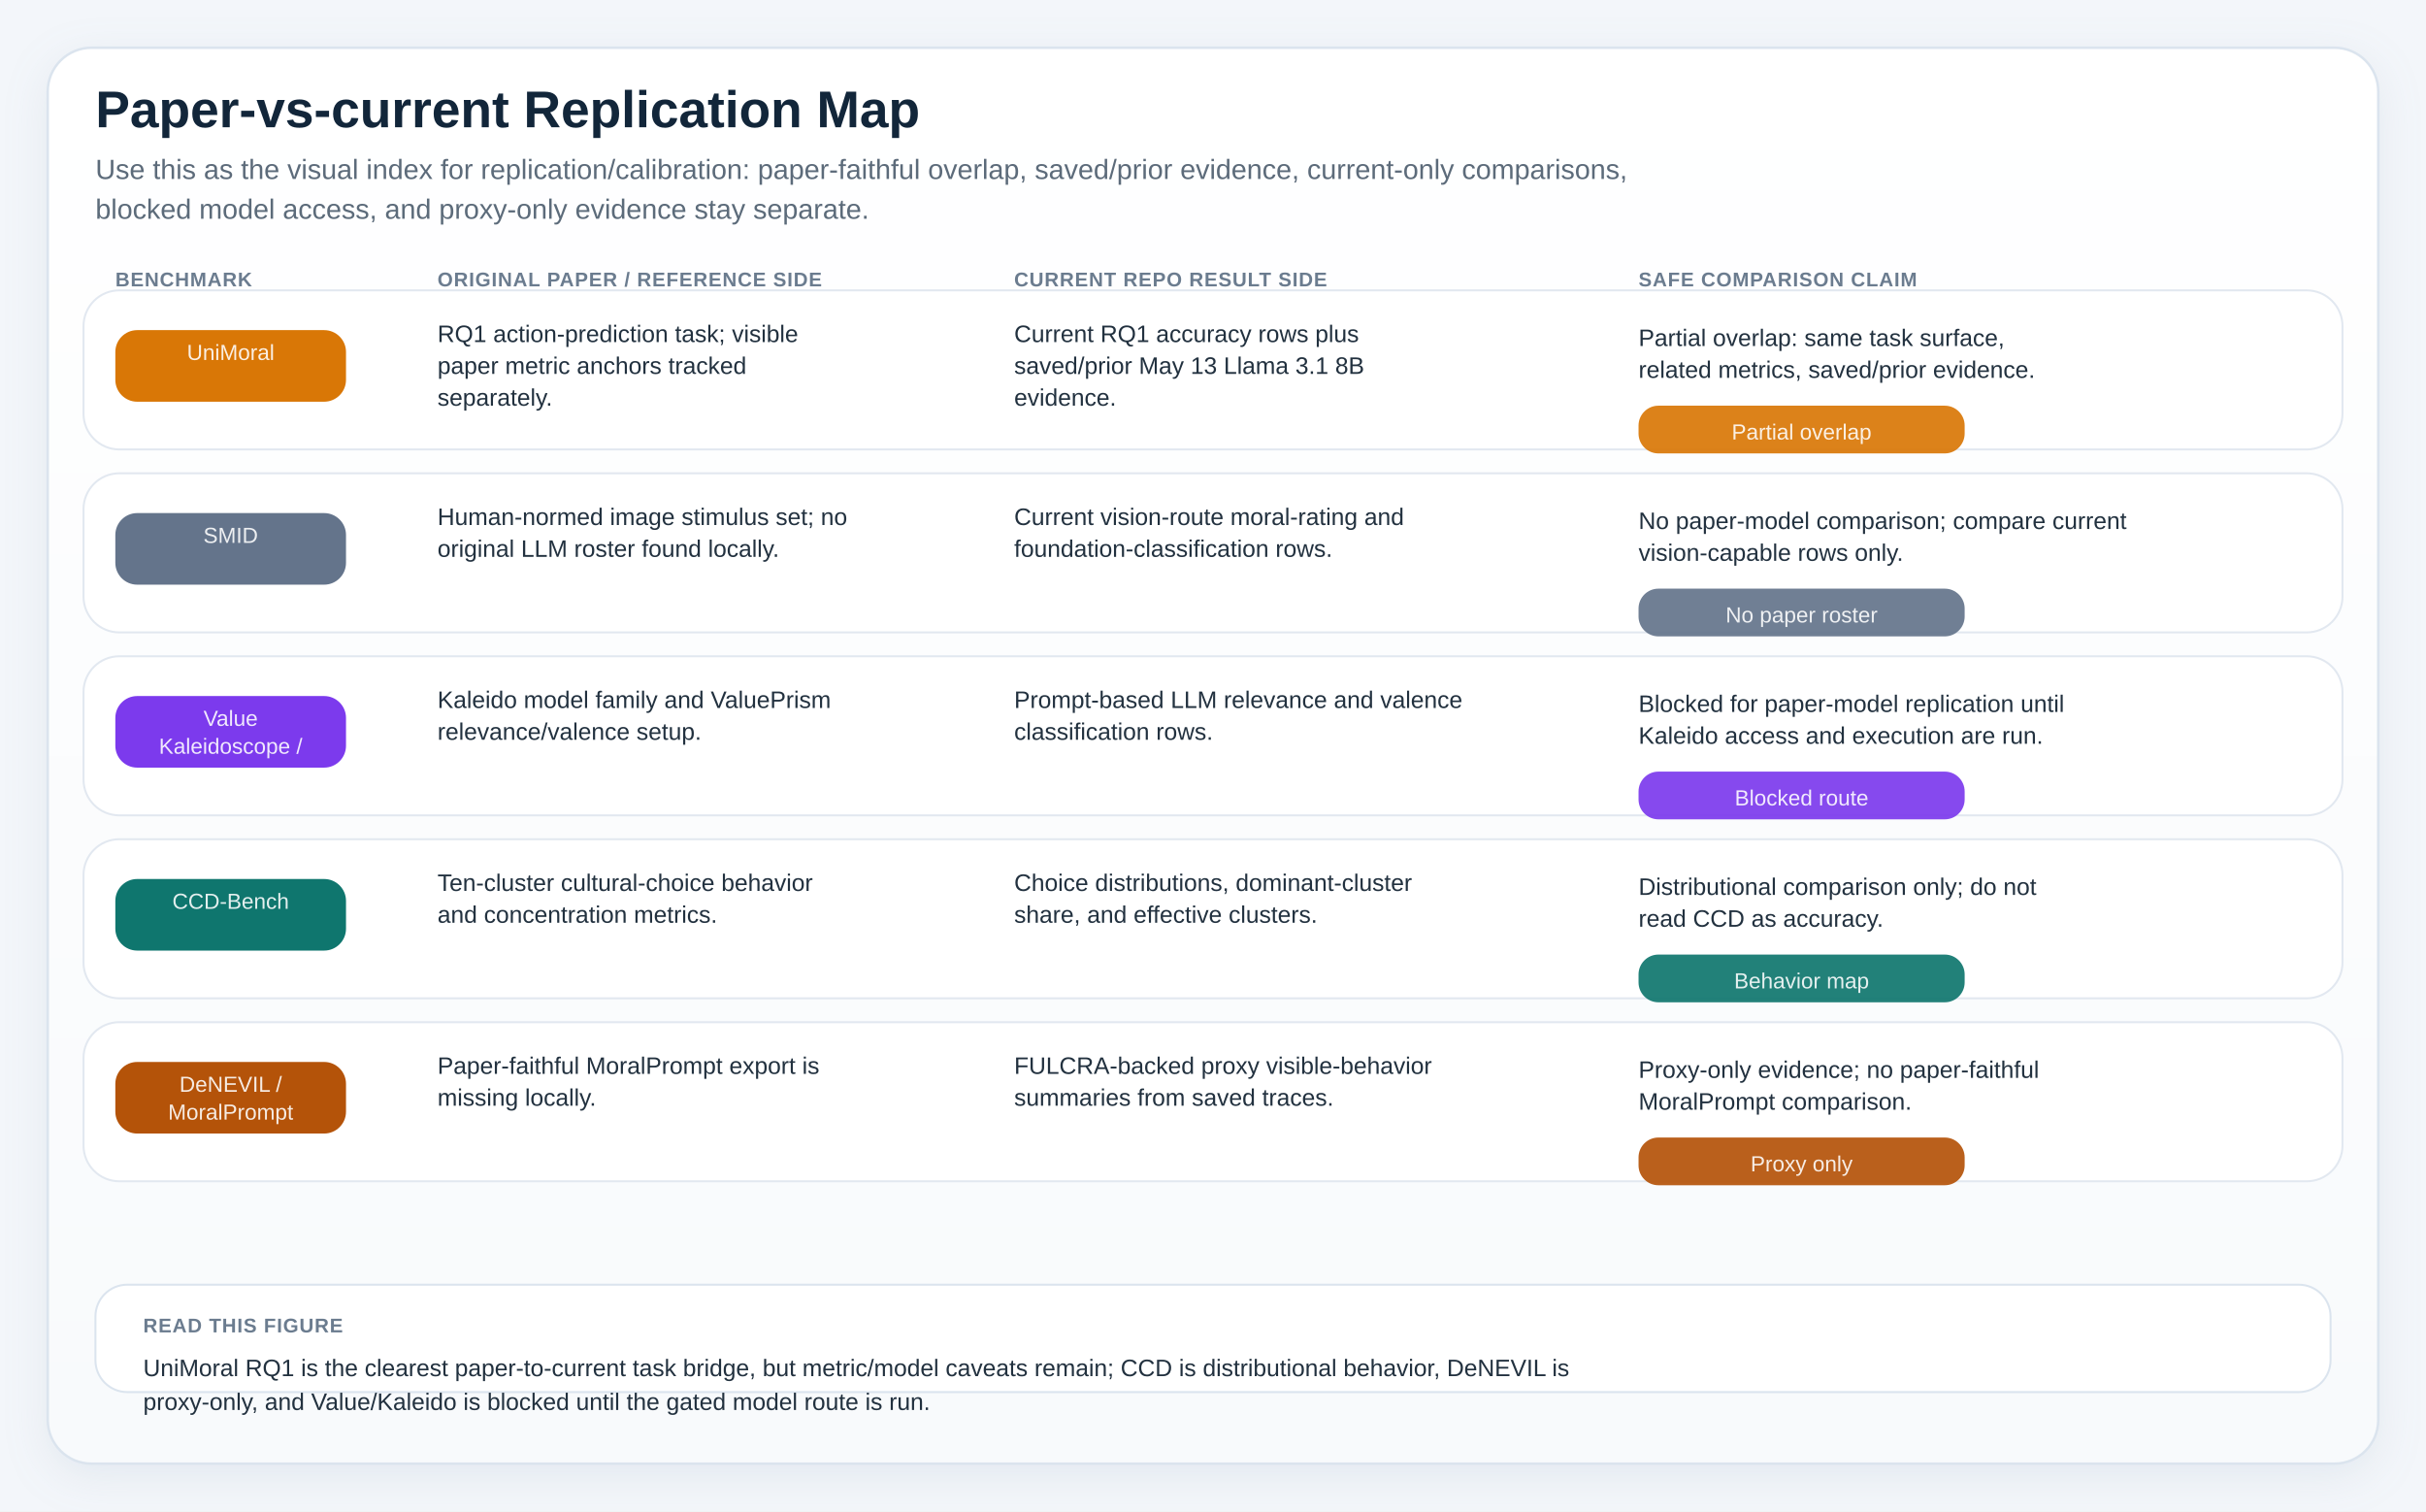
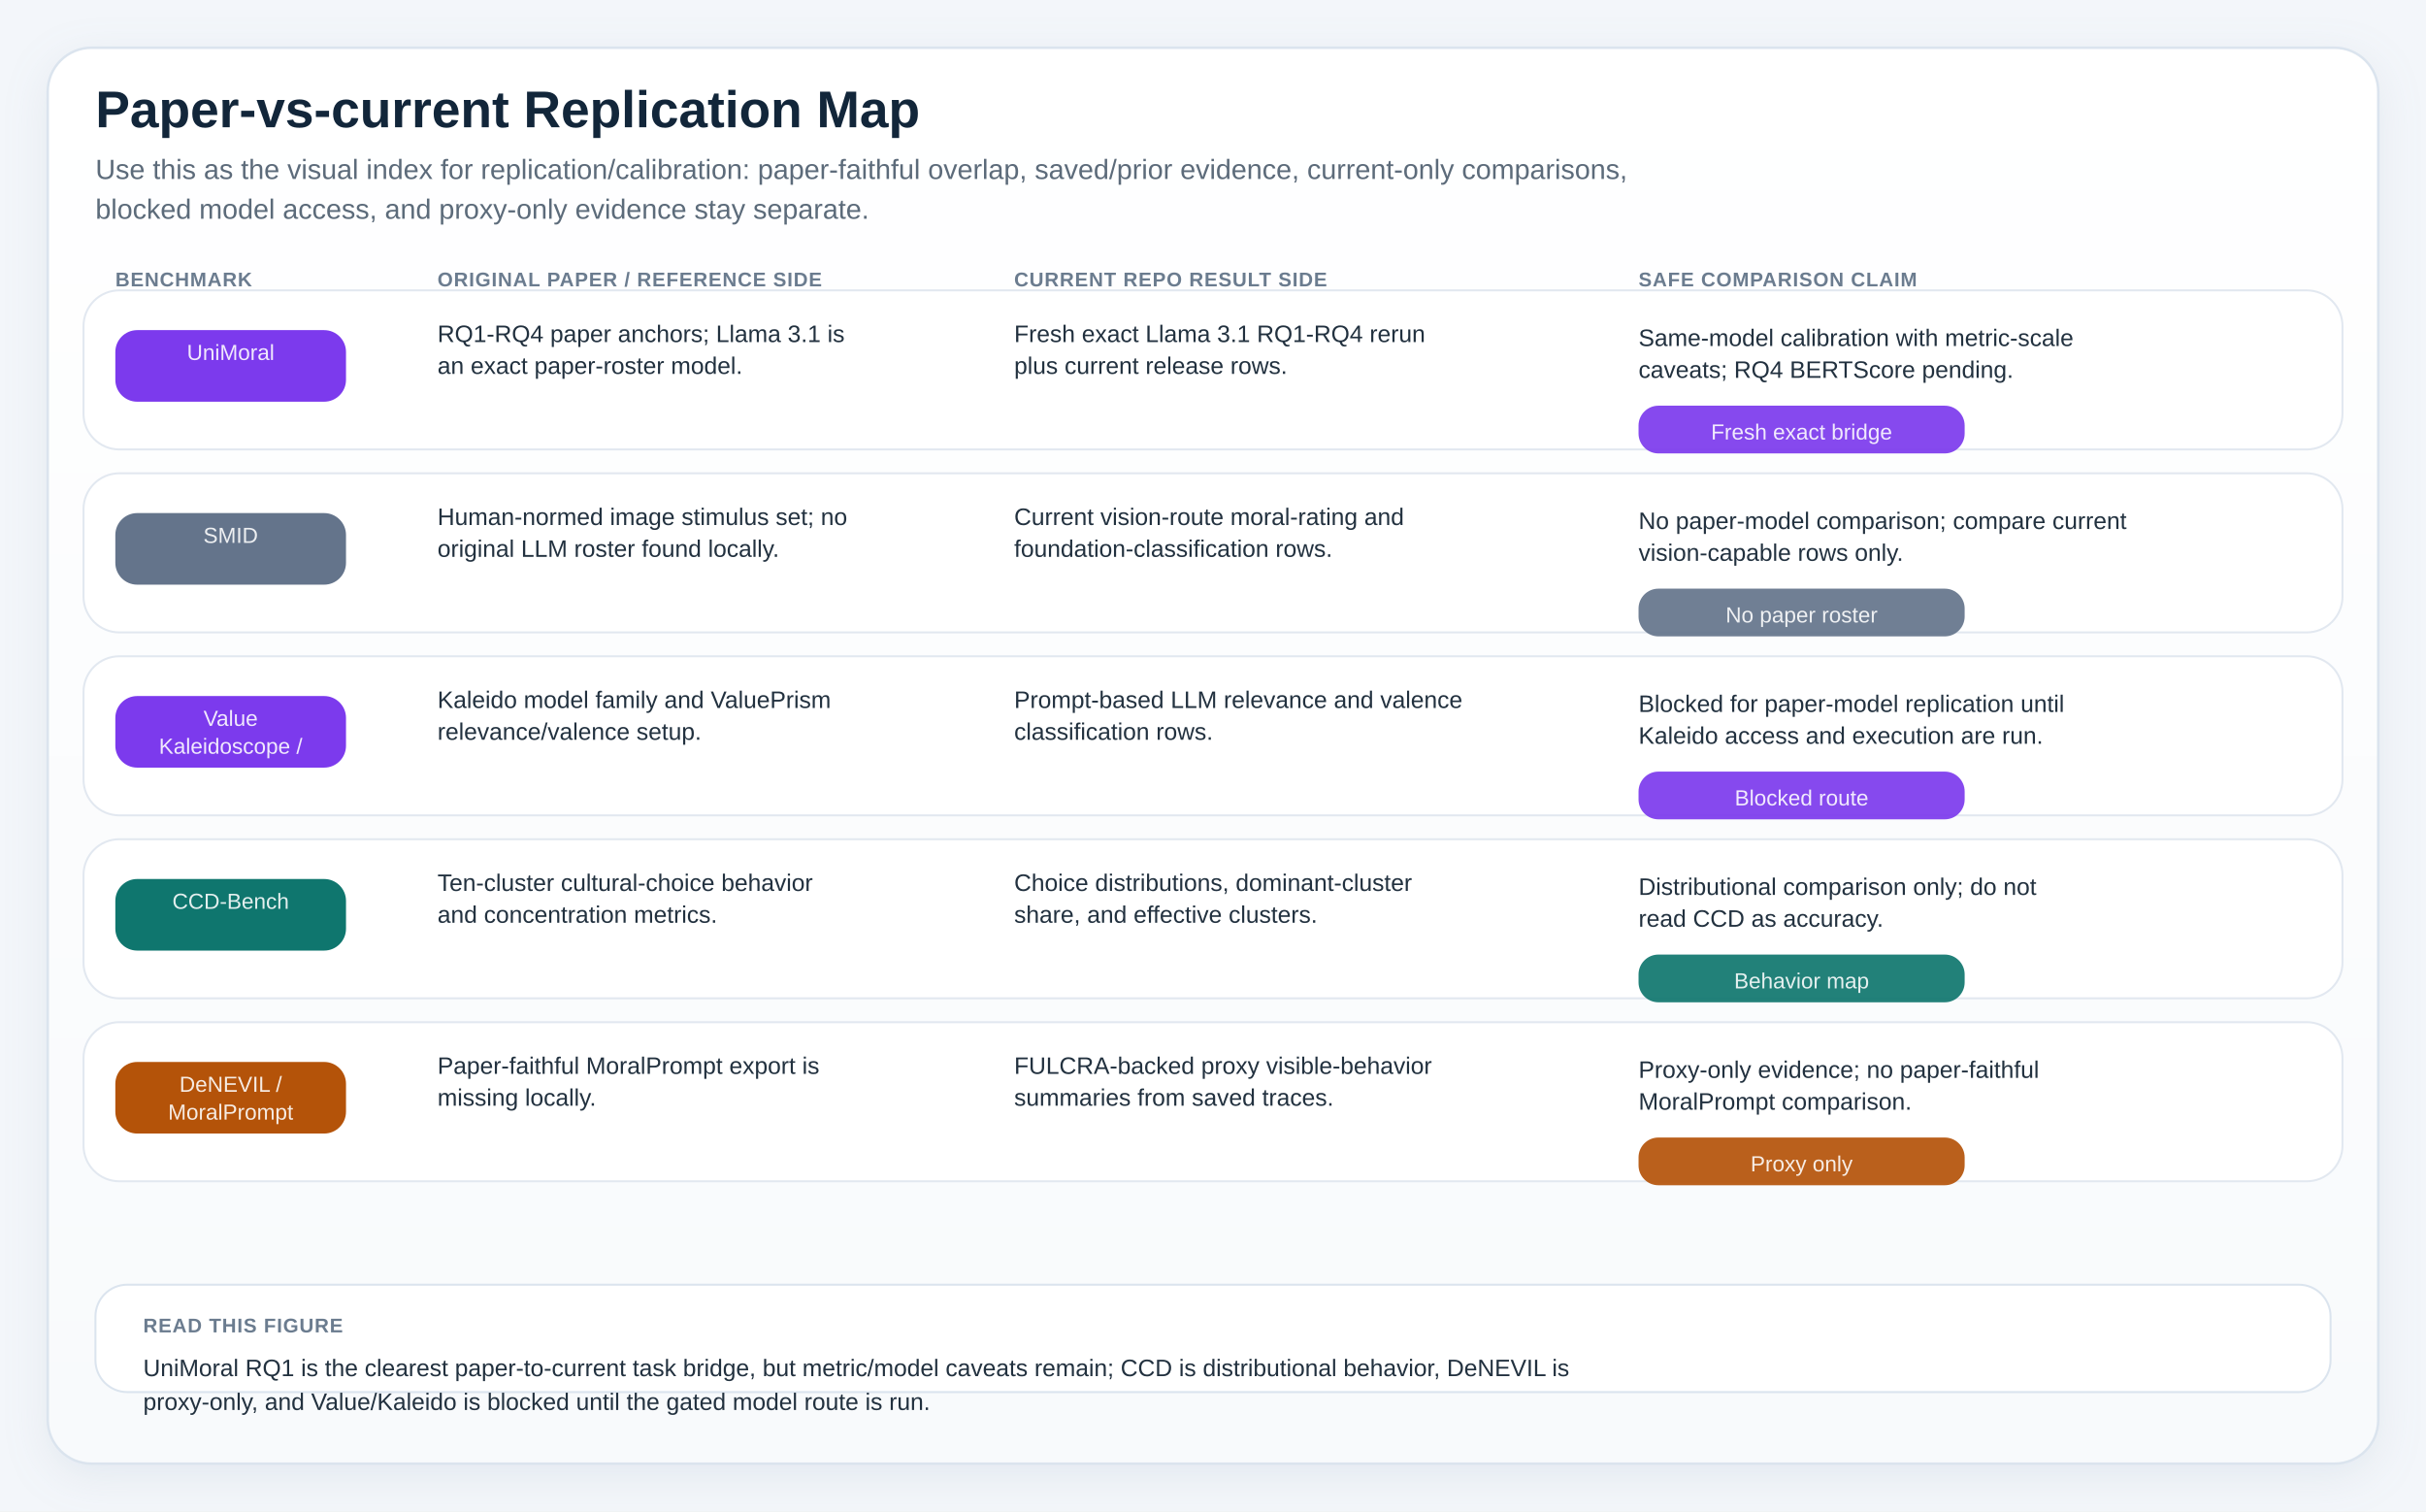
<svg xmlns="http://www.w3.org/2000/svg" viewBox="0 0 1220 760" role="img" preserveAspectRatio="xMidYMin meet" style="max-width:100%;height:auto">
  <defs>
    <linearGradient id="panelGradient" x1="0" x2="0" y1="0" y2="1">
      <stop offset="0%" stop-color="#ffffff" />
      <stop offset="100%" stop-color="#f8fafc" />
    </linearGradient>
    <pattern id="diagonalHatch" width="8" height="8" patternUnits="userSpaceOnUse" patternTransform="rotate(45)">
      <line x1="0" y1="0" x2="0" y2="8" stroke="#cdd6e1" stroke-width="3" />
    </pattern>
    <filter id="softShadow" x="-20%" y="-20%" width="140%" height="140%">
      <feDropShadow dx="0" dy="6" stdDeviation="10" flood-color="#9fb0c2" flood-opacity="0.18" />
    </filter>
    <style>
.canvas { fill: #f3f6fa; }
.title { font: 700 26px 'IBM Plex Sans', 'Helvetica Neue', Arial, sans-serif; fill: #12263a; }
.subtitle { font: 400 14px 'IBM Plex Sans', 'Helvetica Neue', Arial, sans-serif; fill: #5c6b7a; }
.axis { font: 600 14px 'IBM Plex Sans', 'Helvetica Neue', Arial, sans-serif; fill: #22313f; }
.label { font: 500 13px 'IBM Plex Sans', 'Helvetica Neue', Arial, sans-serif; fill: #22313f; }
.metric { font: 700 20px 'IBM Plex Sans', 'Helvetica Neue', Arial, sans-serif; fill: #12263a; }
.celltext { font: 700 16px 'IBM Plex Sans', 'Helvetica Neue', Arial, sans-serif; fill: #ffffff; }
.celltext-dark { font: 700 16px 'IBM Plex Sans', 'Helvetica Neue', Arial, sans-serif; fill: #173042; }
.cellsub { font: 500 11px 'IBM Plex Sans', 'Helvetica Neue', Arial, sans-serif; fill: rgba(255,255,255,0.88); }
.cellsub-dark { font: 600 11px 'IBM Plex Sans', 'Helvetica Neue', Arial, sans-serif; fill: #385062; }
.body { font: 500 12px 'IBM Plex Sans', 'Helvetica Neue', Arial, sans-serif; fill: #22313f; }
.small { font: 500 11px 'IBM Plex Sans', 'Helvetica Neue', Arial, sans-serif; fill: #5c6b7a; }
.tiny { font: 600 10px 'IBM Plex Sans', 'Helvetica Neue', Arial, sans-serif; fill: #6b7c8f; letter-spacing: 0.04em; }
.grid { fill: #ffffff; stroke: #d7dee6; stroke-width: 1.25; }
.panel { fill: url(#panelGradient); stroke: #dbe4ee; stroke-width: 1.25; filter: url(#softShadow); }
.subpanel { fill: #ffffff; stroke: #e2e8f0; stroke-width: 1; }
.legend-card { fill: #ffffff; stroke: #dbe4ee; stroke-width: 1; }
.guide { stroke: #d7dee6; stroke-width: 1; stroke-dasharray: 4 6; }
.baseline { stroke: #aab7c6; stroke-width: 1.1; }
.muted-cell { fill: #eef2f7; stroke: #d7dee6; stroke-width: 1; }
.muted-bar { fill: #ecf1f6; stroke: #d7dee6; stroke-width: 1; }
.outline { stroke: rgba(255,255,255,0.9); stroke-width: 1; }
</style>
  </defs>
  <rect x="0" y="0" width="1220" height="760" class="canvas" />
  <rect x="24" y="24" width="1172" height="712" rx="22" class="panel" />
  <text x="48" y="64" class="title">Paper-vs-current Replication Map</text>
  <text x="48" y="90" class="subtitle">Use this as the visual index for replication/calibration: paper-faithful overlap, saved/prior evidence, current-only comparisons,</text>
  <text x="48" y="110" class="subtitle">blocked model access, and proxy-only evidence stay separate.</text>
  <text x="58" y="144" class="tiny">BENCHMARK</text>
  <text x="220" y="144" class="tiny">ORIGINAL PAPER / REFERENCE SIDE</text>
  <text x="510" y="144" class="tiny">CURRENT REPO RESULT SIDE</text>
  <text x="824" y="144" class="tiny">SAFE COMPARISON CLAIM</text>
  <rect x="42" y="146" width="1136" height="80" rx="18" class="subpanel" />
-   <rect x="58" y="166" width="116" height="36" rx="11" fill="#d97706" />
+   <rect x="58" y="166" width="116" height="36" rx="11" fill="#7c3aed" />
  <text x="116" y="181" text-anchor="middle" class="cellsub">UniMoral</text>
-   <rect x="824" y="204" width="164" height="24" rx="10" fill="#d97706" opacity="0.92" />
-   <text x="906" y="221" text-anchor="middle" class="cellsub">Partial overlap</text>
-   <text x="220" y="172" class="body">RQ1 action-prediction task; visible</text>
-   <text x="220" y="188" class="body">paper metric anchors tracked</text>
-   <text x="220" y="204" class="body">separately.</text>
-   <text x="510" y="172" class="body">Current RQ1 accuracy rows plus</text>
-   <text x="510" y="188" class="body">saved/prior May 13 Llama 3.1 8B</text>
-   <text x="510" y="204" class="body">evidence.</text>
-   <text x="824" y="174" class="body">Partial overlap: same task surface,</text>
-   <text x="824" y="190" class="body">related metrics, saved/prior evidence.</text>
+   <rect x="824" y="204" width="164" height="24" rx="10" fill="#7c3aed" opacity="0.92" />
+   <text x="906" y="221" text-anchor="middle" class="cellsub">Fresh exact bridge</text>
+   <text x="220" y="172" class="body">RQ1-RQ4 paper anchors; Llama 3.1 is</text>
+   <text x="220" y="188" class="body">an exact paper-roster model.</text>
+   <text x="510" y="172" class="body">Fresh exact Llama 3.1 RQ1-RQ4 rerun</text>
+   <text x="510" y="188" class="body">plus current release rows.</text>
+   <text x="824" y="174" class="body">Same-model calibration with metric-scale</text>
+   <text x="824" y="190" class="body">caveats; RQ4 BERTScore pending.</text>
  <rect x="42" y="238" width="1136" height="80" rx="18" class="subpanel" />
  <rect x="58" y="258" width="116" height="36" rx="11" fill="#64748b" />
  <text x="116" y="273" text-anchor="middle" class="cellsub">SMID</text>
  <rect x="824" y="296" width="164" height="24" rx="10" fill="#64748b" opacity="0.92" />
  <text x="906" y="313" text-anchor="middle" class="cellsub">No paper roster</text>
  <text x="220" y="264" class="body">Human-normed image stimulus set; no</text>
  <text x="220" y="280" class="body">original LLM roster found locally.</text>
  <text x="510" y="264" class="body">Current vision-route moral-rating and</text>
  <text x="510" y="280" class="body">foundation-classification rows.</text>
  <text x="824" y="266" class="body">No paper-model comparison; compare current</text>
  <text x="824" y="282" class="body">vision-capable rows only.</text>
  <rect x="42" y="330" width="1136" height="80" rx="18" class="subpanel" />
  <rect x="58" y="350" width="116" height="36" rx="11" fill="#7c3aed" />
  <text x="116" y="365" text-anchor="middle" class="cellsub">Value</text>
  <text x="116" y="379" text-anchor="middle" class="cellsub">Kaleidoscope /</text>
  <rect x="824" y="388" width="164" height="24" rx="10" fill="#7c3aed" opacity="0.92" />
  <text x="906" y="405" text-anchor="middle" class="cellsub">Blocked route</text>
  <text x="220" y="356" class="body">Kaleido model family and ValuePrism</text>
  <text x="220" y="372" class="body">relevance/valence setup.</text>
  <text x="510" y="356" class="body">Prompt-based LLM relevance and valence</text>
  <text x="510" y="372" class="body">classification rows.</text>
  <text x="824" y="358" class="body">Blocked for paper-model replication until</text>
  <text x="824" y="374" class="body">Kaleido access and execution are run.</text>
  <rect x="42" y="422" width="1136" height="80" rx="18" class="subpanel" />
  <rect x="58" y="442" width="116" height="36" rx="11" fill="#0f766e" />
  <text x="116" y="457" text-anchor="middle" class="cellsub">CCD-Bench</text>
  <rect x="824" y="480" width="164" height="24" rx="10" fill="#0f766e" opacity="0.92" />
  <text x="906" y="497" text-anchor="middle" class="cellsub">Behavior map</text>
  <text x="220" y="448" class="body">Ten-cluster cultural-choice behavior</text>
  <text x="220" y="464" class="body">and concentration metrics.</text>
  <text x="510" y="448" class="body">Choice distributions, dominant-cluster</text>
  <text x="510" y="464" class="body">share, and effective clusters.</text>
  <text x="824" y="450" class="body">Distributional comparison only; do not</text>
  <text x="824" y="466" class="body">read CCD as accuracy.</text>
  <rect x="42" y="514" width="1136" height="80" rx="18" class="subpanel" />
  <rect x="58" y="534" width="116" height="36" rx="11" fill="#b45309" />
  <text x="116" y="549" text-anchor="middle" class="cellsub">DeNEVIL /</text>
  <text x="116" y="563" text-anchor="middle" class="cellsub">MoralPrompt</text>
  <rect x="824" y="572" width="164" height="24" rx="10" fill="#b45309" opacity="0.92" />
  <text x="906" y="589" text-anchor="middle" class="cellsub">Proxy only</text>
  <text x="220" y="540" class="body">Paper-faithful MoralPrompt export is</text>
  <text x="220" y="556" class="body">missing locally.</text>
  <text x="510" y="540" class="body">FULCRA-backed proxy visible-behavior</text>
  <text x="510" y="556" class="body">summaries from saved traces.</text>
  <text x="824" y="542" class="body">Proxy-only evidence; no paper-faithful</text>
  <text x="824" y="558" class="body">MoralPrompt comparison.</text>
  <rect x="48" y="646" width="1124" height="54" rx="16" class="legend-card" />
  <text x="72" y="670" class="tiny">READ THIS FIGURE</text>
  <text x="72" y="692" class="body">UniMoral RQ1 is the clearest paper-to-current task bridge, but metric/model caveats remain; CCD is distributional behavior, DeNEVIL is</text>
  <text x="72" y="709" class="body">proxy-only, and Value/Kaleido is blocked until the gated model route is run.</text>
</svg>
